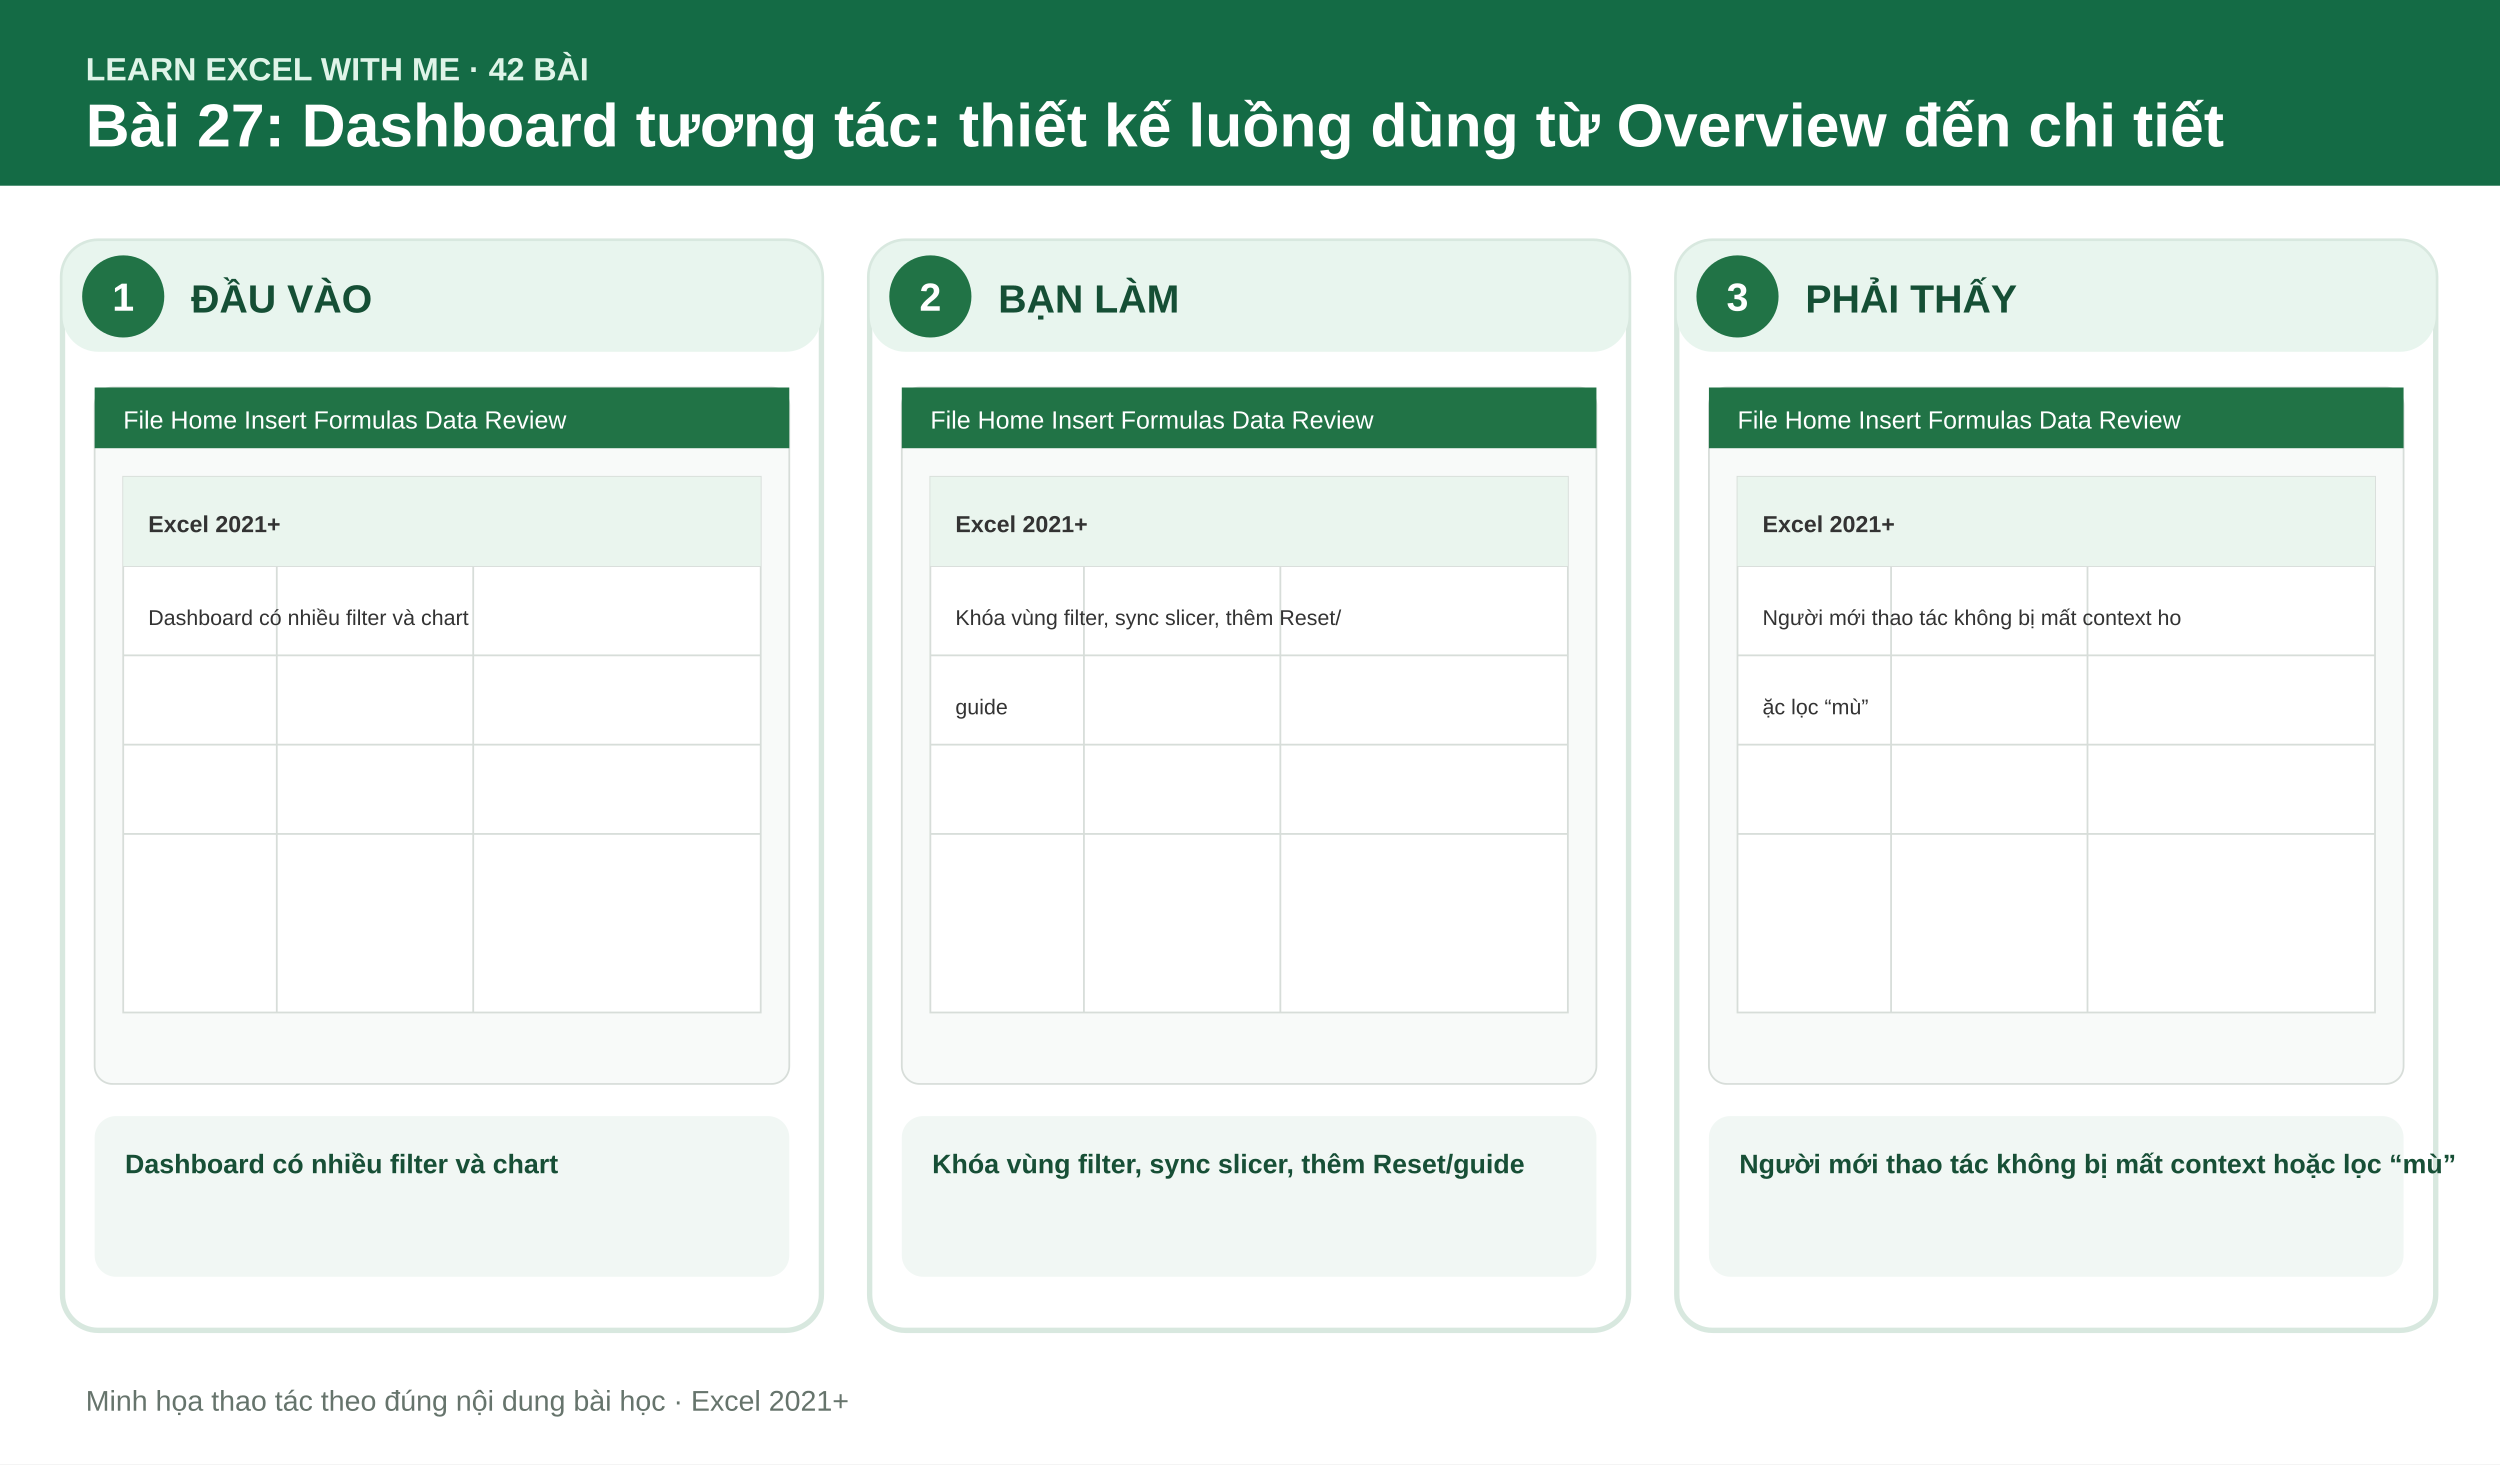
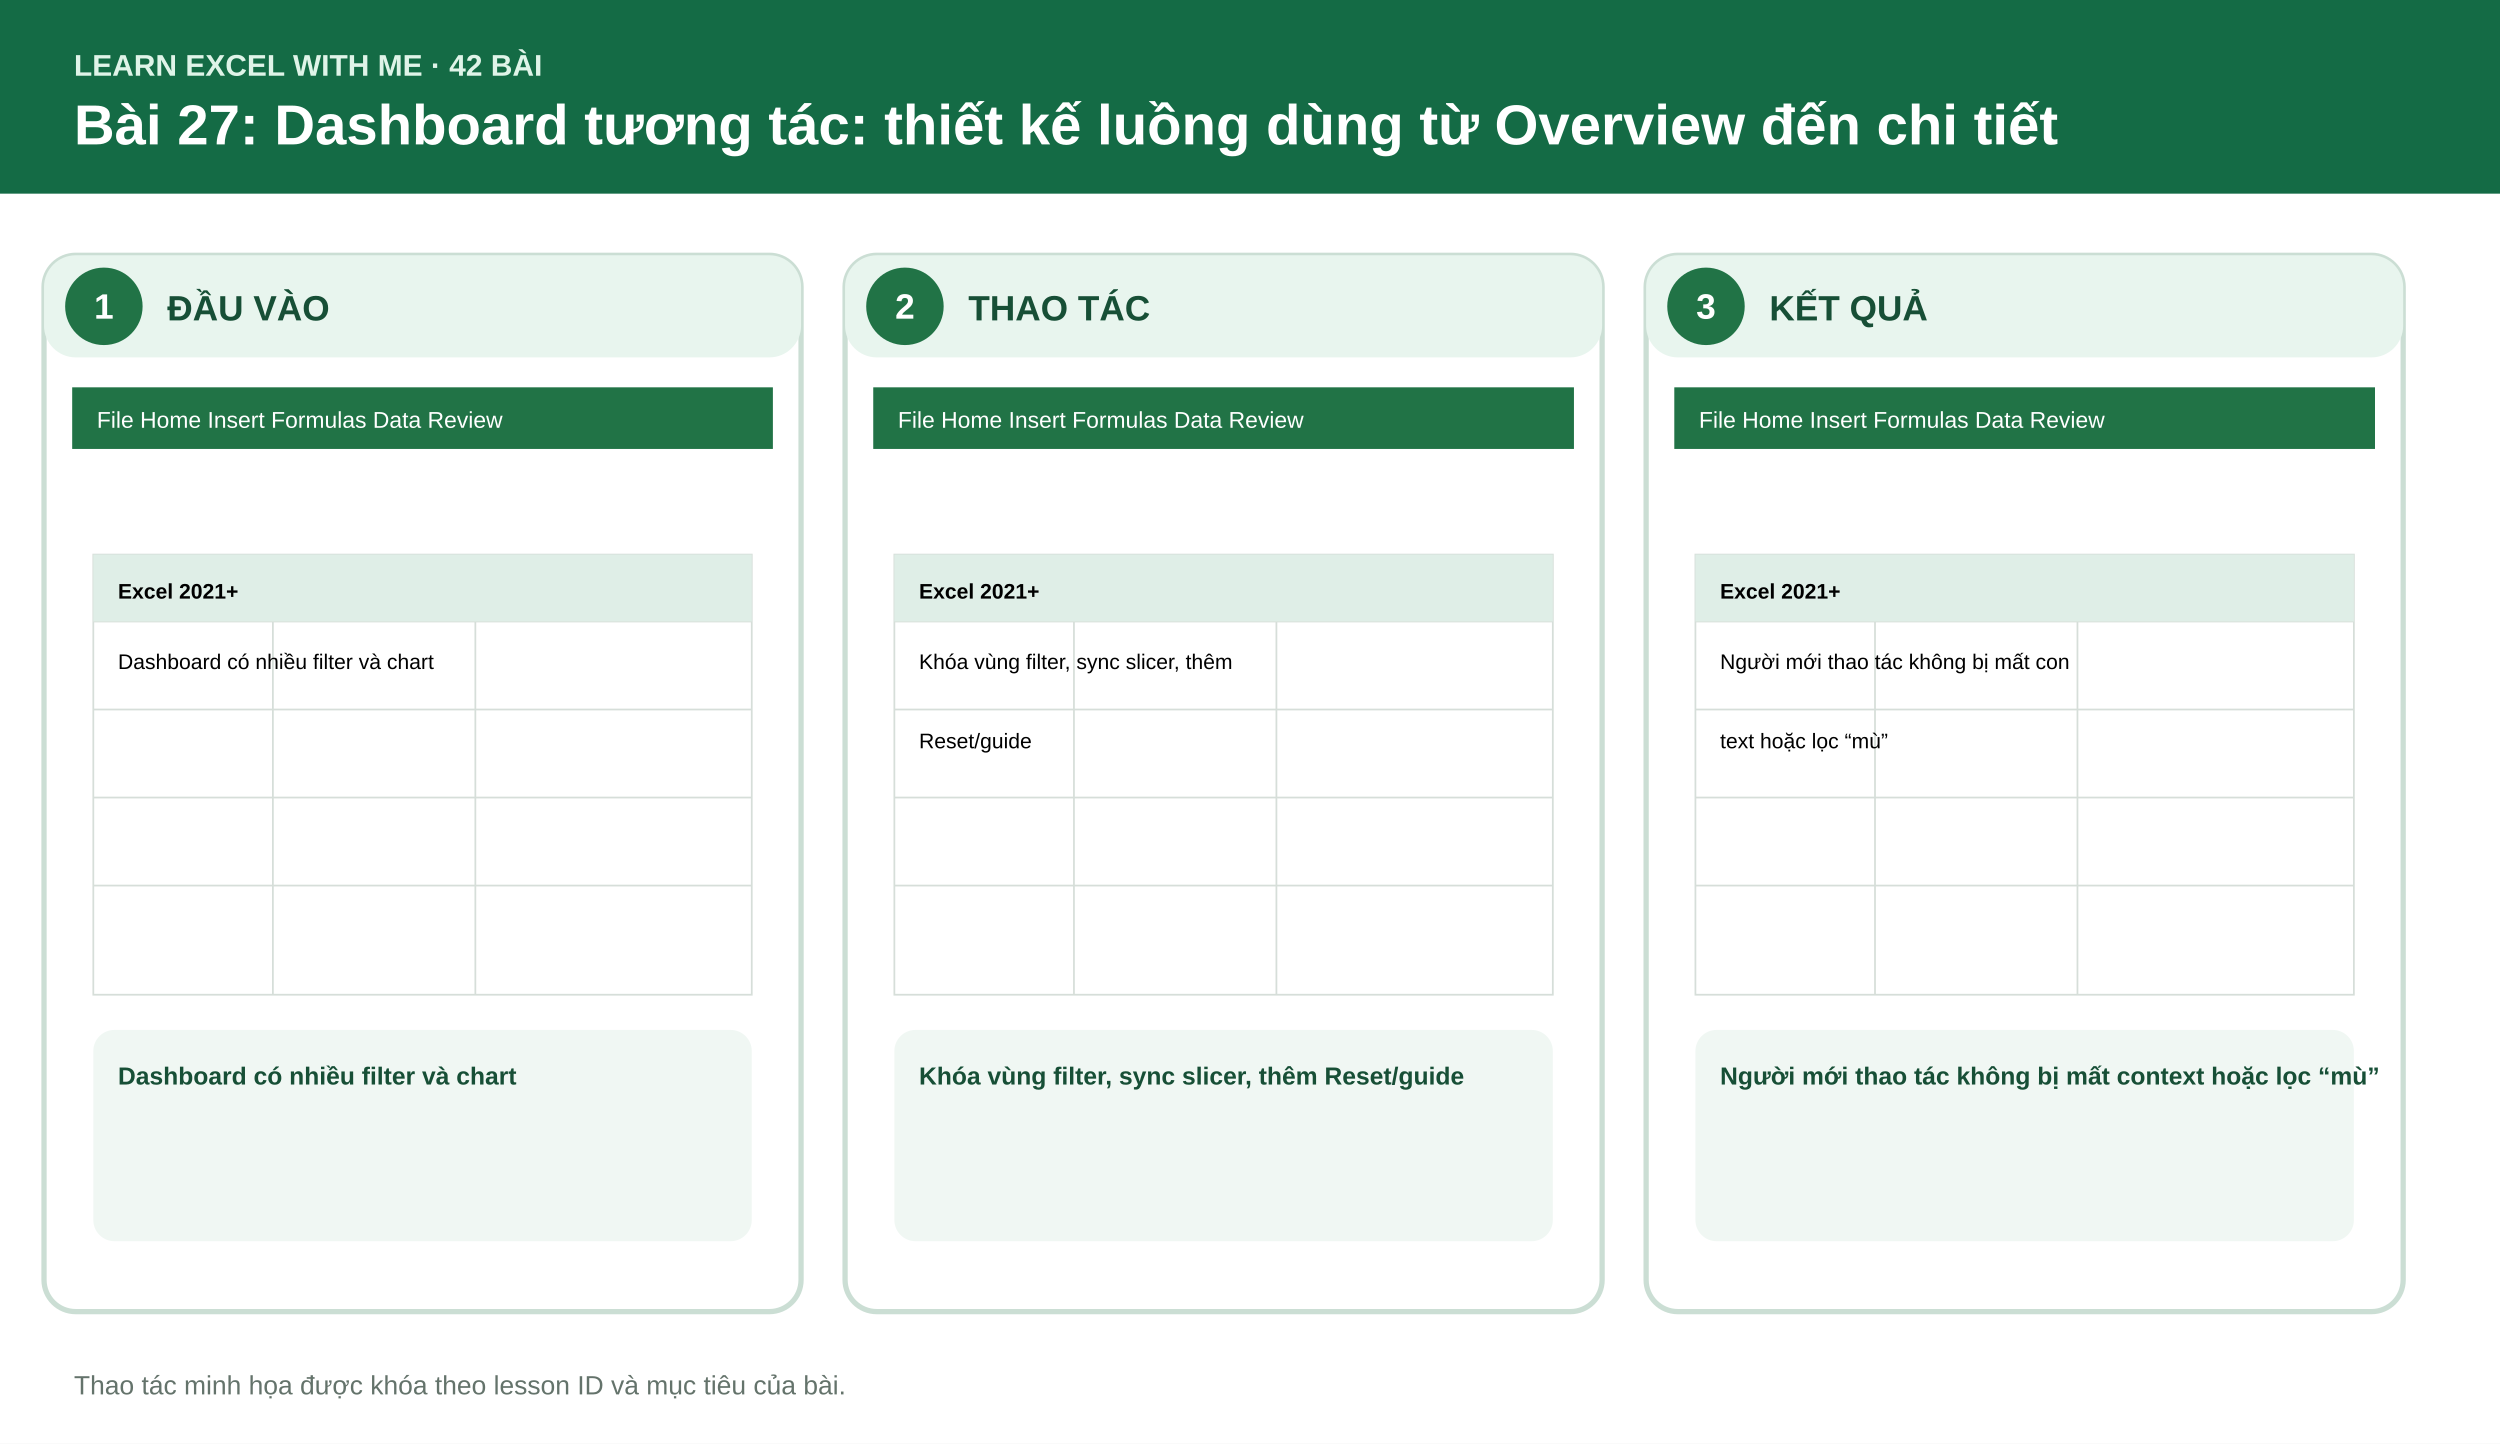
- <svg xmlns="http://www.w3.org/2000/svg" width="1400" height="820">
-   <rect width="1400" height="820" fill="#fff" />
-   <rect width="1400" height="104" fill="#146b45" />
-   <text x="48" y="45" font-family="Arial" font-size="18" font-weight="700" fill="#dff4e8">LEARN EXCEL WITH ME · 42 BÀI</text>
-   <text x="48" y="82" font-family="Arial" font-size="34" font-weight="700" fill="#fff">Bài 27: Dashboard tương tác: thiết kế luồng dùng từ Overview đến chi tiết</text>
-   <rect x="35" y="135" width="425" height="610" rx="20" fill="#fff" stroke="#d8e8df" stroke-width="3" />
-   <rect x="35" y="135" width="425" height="62" rx="20" fill="#e8f5ee" />
-   <circle cx="69" cy="166" r="23" fill="#217346" />
-   <text x="69" y="174" text-anchor="middle" font-family="Arial" font-size="22" font-weight="700" fill="#fff">1</text>
-   <text x="107" y="175" font-family="Arial" font-size="22" font-weight="700" fill="#154f35">ĐẦU VÀO</text>
-   <rect x="53" y="217" width="389" height="390" rx="10" fill="#f8faf9" stroke="#d7ddd9" />
-   <rect x="53" y="217" width="389" height="34" fill="#217346" />
-   <text x="69" y="240" font-family="Arial" font-size="14" fill="#fff">File  Home  Insert  Formulas  Data  Review</text>
-   <rect x="69" y="267" width="357" height="300" fill="#fff" stroke="#d7ddd9" />
-   <path d="M69 317h357M69 367h357M69 417h357M69 467h357M155 267v300M265 267v300" stroke="#d7ddd9" />
-   <rect x="69" y="267" width="357" height="50" fill="#eaf5ee" />
-   <text x="83" y="298" font-family="Arial" font-size="13" font-weight="700" fill="#333">Excel 2021+</text>
-   <text x="83" y="350" font-family="Arial" font-size="12" fill="#333">Dashboard có nhiều filter và chart</text>
-   <text x="83" y="400" font-family="Arial" font-size="12" fill="#333" />
-   <text x="83" y="450" font-family="Arial" font-size="12" fill="#333" />
-   <rect x="53" y="625" width="389" height="90" rx="12" fill="#f1f7f4" />
-   <text x="70" y="657" font-family="Arial" font-size="15" font-weight="700" fill="#174f36">Dashboard có nhiều filter và chart</text>
-   <rect x="487" y="135" width="425" height="610" rx="20" fill="#fff" stroke="#d8e8df" stroke-width="3" />
-   <rect x="487" y="135" width="425" height="62" rx="20" fill="#e8f5ee" />
-   <circle cx="521" cy="166" r="23" fill="#217346" />
-   <text x="521" y="174" text-anchor="middle" font-family="Arial" font-size="22" font-weight="700" fill="#fff">2</text>
-   <text x="559" y="175" font-family="Arial" font-size="22" font-weight="700" fill="#154f35">BẠN LÀM</text>
-   <rect x="505" y="217" width="389" height="390" rx="10" fill="#f8faf9" stroke="#d7ddd9" />
-   <rect x="505" y="217" width="389" height="34" fill="#217346" />
-   <text x="521" y="240" font-family="Arial" font-size="14" fill="#fff">File  Home  Insert  Formulas  Data  Review</text>
-   <rect x="521" y="267" width="357" height="300" fill="#fff" stroke="#d7ddd9" />
-   <path d="M521 317h357M521 367h357M521 417h357M521 467h357M607 267v300M717 267v300" stroke="#d7ddd9" />
-   <rect x="521" y="267" width="357" height="50" fill="#eaf5ee" />
-   <text x="535" y="298" font-family="Arial" font-size="13" font-weight="700" fill="#333">Excel 2021+</text>
-   <text x="535" y="350" font-family="Arial" font-size="12" fill="#333">Khóa vùng filter, sync slicer, thêm Reset/</text>
-   <text x="535" y="400" font-family="Arial" font-size="12" fill="#333">guide</text>
-   <text x="535" y="450" font-family="Arial" font-size="12" fill="#333" />
-   <rect x="505" y="625" width="389" height="90" rx="12" fill="#f1f7f4" />
-   <text x="522" y="657" font-family="Arial" font-size="15" font-weight="700" fill="#174f36">Khóa vùng filter, sync slicer, thêm Reset/guide</text>
-   <rect x="939" y="135" width="425" height="610" rx="20" fill="#fff" stroke="#d8e8df" stroke-width="3" />
-   <rect x="939" y="135" width="425" height="62" rx="20" fill="#e8f5ee" />
-   <circle cx="973" cy="166" r="23" fill="#217346" />
-   <text x="973" y="174" text-anchor="middle" font-family="Arial" font-size="22" font-weight="700" fill="#fff">3</text>
-   <text x="1011" y="175" font-family="Arial" font-size="22" font-weight="700" fill="#154f35">PHẢI THẤY</text>
-   <rect x="957" y="217" width="389" height="390" rx="10" fill="#f8faf9" stroke="#d7ddd9" />
-   <rect x="957" y="217" width="389" height="34" fill="#217346" />
-   <text x="973" y="240" font-family="Arial" font-size="14" fill="#fff">File  Home  Insert  Formulas  Data  Review</text>
-   <rect x="973" y="267" width="357" height="300" fill="#fff" stroke="#d7ddd9" />
-   <path d="M973 317h357M973 367h357M973 417h357M973 467h357M1059 267v300M1169 267v300" stroke="#d7ddd9" />
-   <rect x="973" y="267" width="357" height="50" fill="#eaf5ee" />
-   <text x="987" y="298" font-family="Arial" font-size="13" font-weight="700" fill="#333">Excel 2021+</text>
-   <text x="987" y="350" font-family="Arial" font-size="12" fill="#333">Người mới thao tác không bị mất context ho</text>
-   <text x="987" y="400" font-family="Arial" font-size="12" fill="#333">ặc lọc “mù”</text>
-   <text x="987" y="450" font-family="Arial" font-size="12" fill="#333" />
-   <rect x="957" y="625" width="389" height="90" rx="12" fill="#f1f7f4" />
-   <text x="974" y="657" font-family="Arial" font-size="15" font-weight="700" fill="#174f36">Người mới thao tác không bị mất context hoặc lọc “mù”</text>
-   <text x="48" y="790" font-family="Arial" font-size="16" fill="#66746c">Minh họa thao tác theo đúng nội dung bài học · Excel 2021+</text>
+ <svg xmlns="http://www.w3.org/2000/svg" width="1420" height="820">
+   <rect width="1420" height="820" fill="#fff" />
+   <rect width="1420" height="110" fill="#146b45" />
+   <text x="42" y="43" font-family="Arial" font-size="17" font-weight="700" fill="#dff4e8">LEARN EXCEL WITH ME · 42 BÀI</text>
+   <text x="42" y="82" font-family="Arial" font-size="32" font-weight="700" fill="#fff">Bài 27: Dashboard tương tác: thiết kế luồng dùng từ Overview đến chi tiết</text>
+   <g>
+     <rect x="25" y="145" width="430" height="600" rx="18" fill="#fff" stroke="#cbded4" stroke-width="3" />
+     <rect x="25" y="145" width="430" height="58" rx="18" fill="#e8f5ee" />
+     <circle cx="59" cy="174" r="22" fill="#217346" />
+     <text x="59" y="181" text-anchor="middle" font-family="Arial" font-size="20" font-weight="700" fill="#fff">1</text>
+     <text x="95" y="182" font-family="Arial" font-size="20" font-weight="700" fill="#174f36">ĐẦU VÀO</text>
+     <rect x="41" y="220" width="398" height="35" fill="#217346" />
+     <text x="55" y="243" font-family="Arial" font-size="13" fill="#fff">File  Home  Insert  Formulas  Data  Review</text>
+     <rect x="53" y="315" width="374" height="250" fill="#fff" stroke="#d6ded9" />
+     <path d="M53 353h374M53 403h374M53 453h374M53 503h374M155 315v250M270 315v250" stroke="#d6ded9" />
+     <rect x="53" y="315" width="374" height="38" fill="#dfeee7" />
+     <text x="67" y="340" font-family="Arial" font-size="12" font-weight="700">Excel 2021+</text>
+     <text x="67" y="380" font-family="Arial" font-size="12">Dashboard có nhiều filter và chart</text>
+     <text x="67" y="425" font-family="Arial" font-size="12" />
+     <text x="67" y="470" font-family="Arial" font-size="12" />
+     <rect x="53" y="585" width="374" height="120" rx="12" fill="#f0f7f3" />
+     <text x="67" y="616" font-family="Arial" font-size="14" font-weight="700" fill="#174f36">Dashboard có nhiều filter và chart</text>
+   </g>
+   <g>
+     <rect x="480" y="145" width="430" height="600" rx="18" fill="#fff" stroke="#cbded4" stroke-width="3" />
+     <rect x="480" y="145" width="430" height="58" rx="18" fill="#e8f5ee" />
+     <circle cx="514" cy="174" r="22" fill="#217346" />
+     <text x="514" y="181" text-anchor="middle" font-family="Arial" font-size="20" font-weight="700" fill="#fff">2</text>
+     <text x="550" y="182" font-family="Arial" font-size="20" font-weight="700" fill="#174f36">THAO TÁC</text>
+     <rect x="496" y="220" width="398" height="35" fill="#217346" />
+     <text x="510" y="243" font-family="Arial" font-size="13" fill="#fff">File  Home  Insert  Formulas  Data  Review</text>
+     <rect x="508" y="315" width="374" height="250" fill="#fff" stroke="#d6ded9" />
+     <path d="M508 353h374M508 403h374M508 453h374M508 503h374M610 315v250M725 315v250" stroke="#d6ded9" />
+     <rect x="508" y="315" width="374" height="38" fill="#dfeee7" />
+     <text x="522" y="340" font-family="Arial" font-size="12" font-weight="700">Excel 2021+</text>
+     <text x="522" y="380" font-family="Arial" font-size="12">Khóa vùng filter, sync slicer, thêm</text>
+     <text x="522" y="425" font-family="Arial" font-size="12"> Reset/guide</text>
+     <text x="522" y="470" font-family="Arial" font-size="12" />
+     <rect x="508" y="585" width="374" height="120" rx="12" fill="#f0f7f3" />
+     <text x="522" y="616" font-family="Arial" font-size="14" font-weight="700" fill="#174f36">Khóa vùng filter, sync slicer, thêm Reset/guide</text>
+   </g>
+   <g>
+     <rect x="935" y="145" width="430" height="600" rx="18" fill="#fff" stroke="#cbded4" stroke-width="3" />
+     <rect x="935" y="145" width="430" height="58" rx="18" fill="#e8f5ee" />
+     <circle cx="969" cy="174" r="22" fill="#217346" />
+     <text x="969" y="181" text-anchor="middle" font-family="Arial" font-size="20" font-weight="700" fill="#fff">3</text>
+     <text x="1005" y="182" font-family="Arial" font-size="20" font-weight="700" fill="#174f36">KẾT QUẢ</text>
+     <rect x="951" y="220" width="398" height="35" fill="#217346" />
+     <text x="965" y="243" font-family="Arial" font-size="13" fill="#fff">File  Home  Insert  Formulas  Data  Review</text>
+     <rect x="963" y="315" width="374" height="250" fill="#fff" stroke="#d6ded9" />
+     <path d="M963 353h374M963 403h374M963 453h374M963 503h374M1065 315v250M1180 315v250" stroke="#d6ded9" />
+     <rect x="963" y="315" width="374" height="38" fill="#dfeee7" />
+     <text x="977" y="340" font-family="Arial" font-size="12" font-weight="700">Excel 2021+</text>
+     <text x="977" y="380" font-family="Arial" font-size="12">Người mới thao tác không bị mất con</text>
+     <text x="977" y="425" font-family="Arial" font-size="12">text hoặc lọc “mù”</text>
+     <text x="977" y="470" font-family="Arial" font-size="12" />
+     <rect x="963" y="585" width="374" height="120" rx="12" fill="#f0f7f3" />
+     <text x="977" y="616" font-family="Arial" font-size="14" font-weight="700" fill="#174f36">Người mới thao tác không bị mất context hoặc lọc “mù”</text>
+   </g>
+   <text x="42" y="792" font-family="Arial" font-size="15" fill="#64736b">Thao tác minh họa được khóa theo lesson ID và mục tiêu của bài.</text>
</svg>
